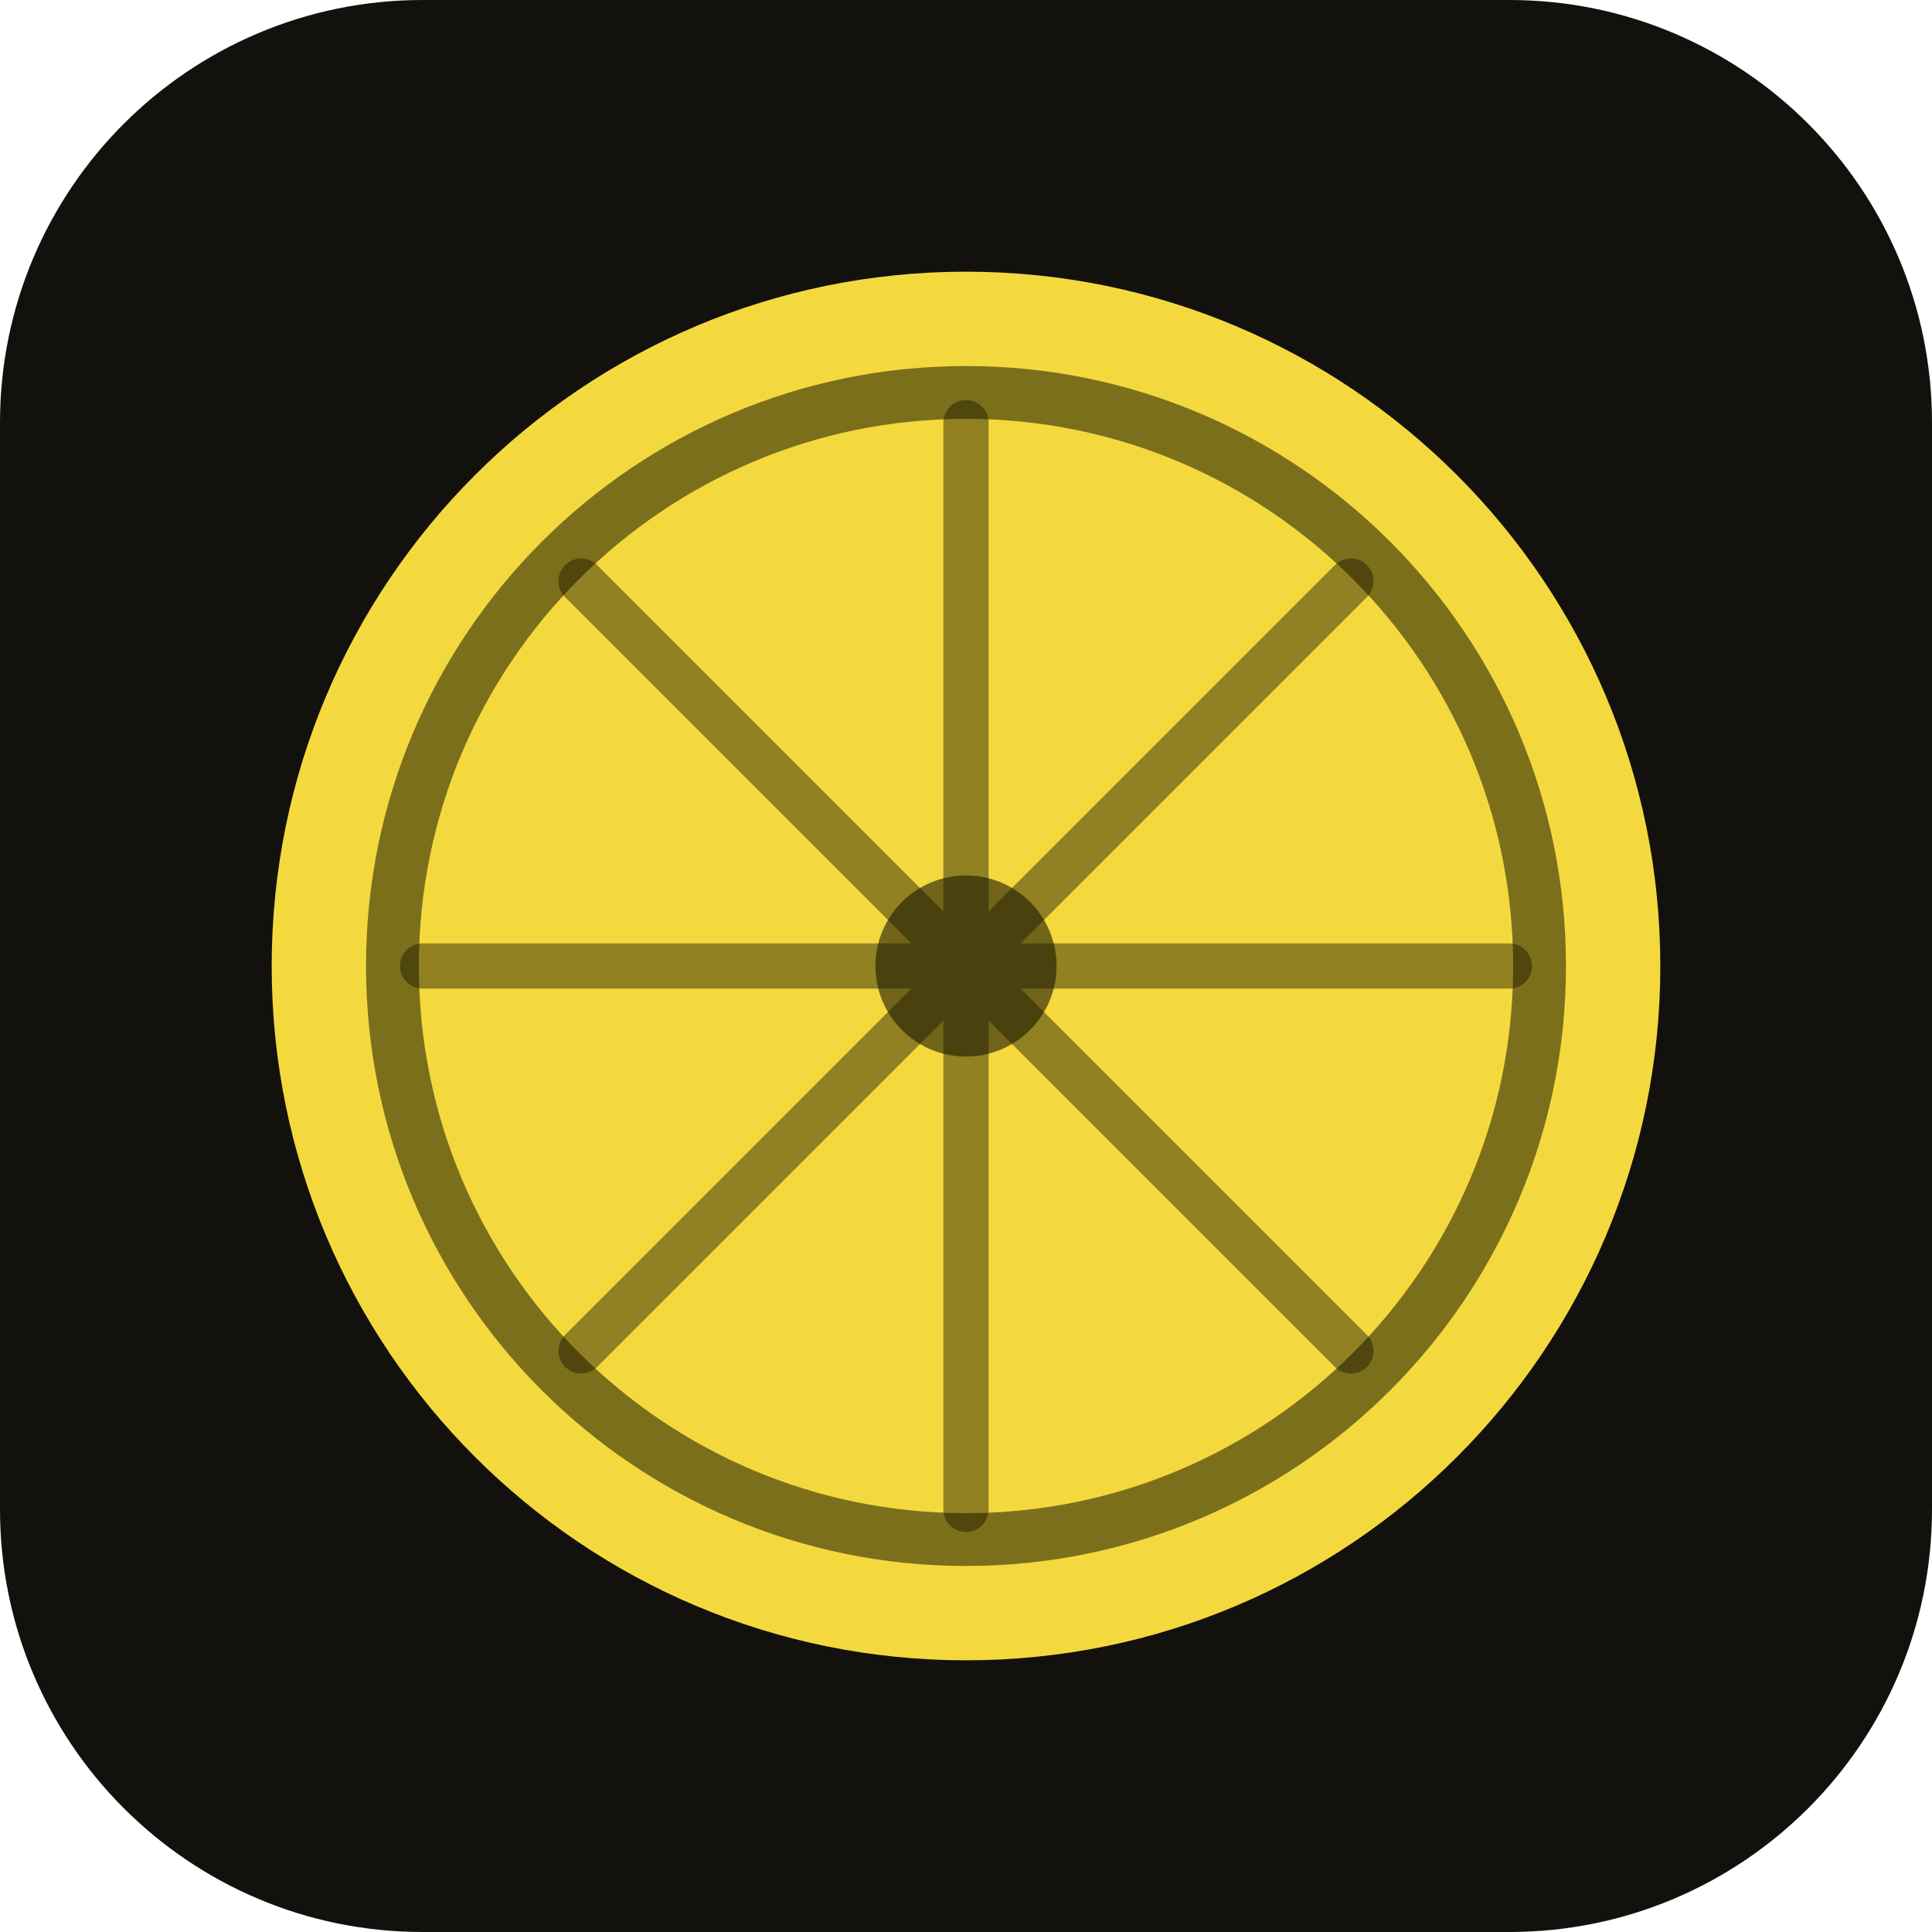
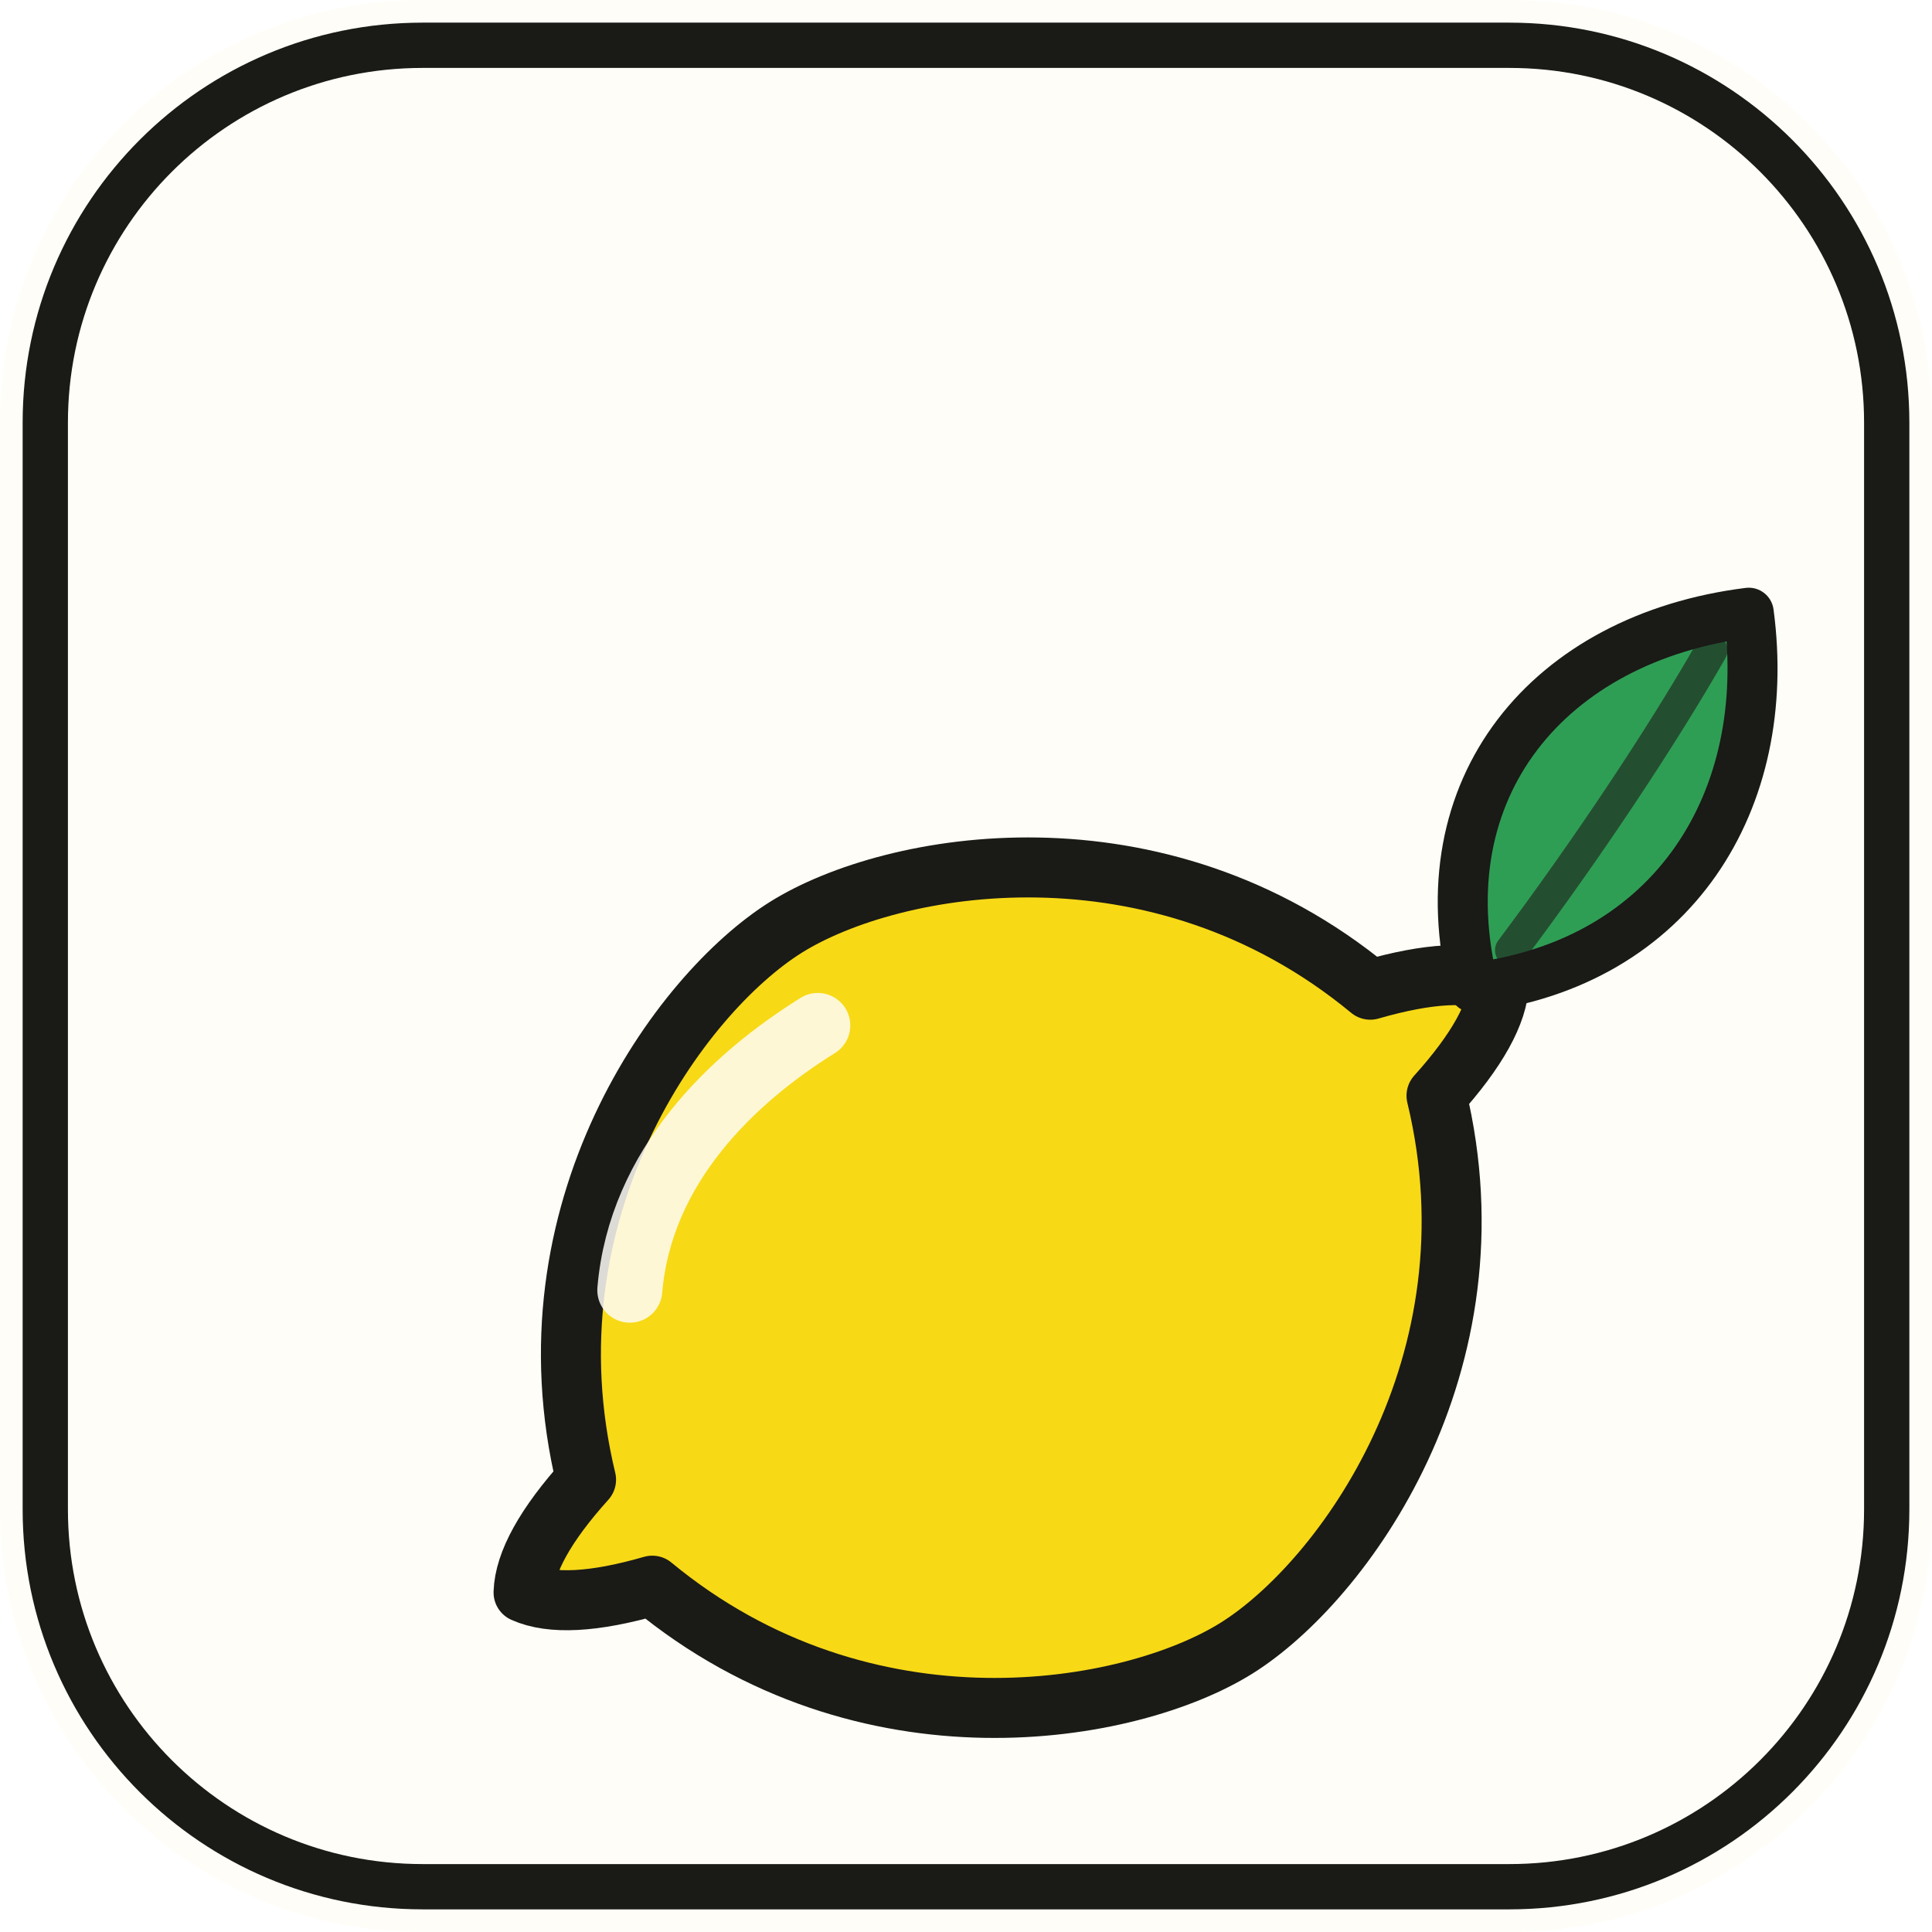
<svg xmlns="http://www.w3.org/2000/svg" viewBox="0 0 256 256">
-   <rect width="256" height="256" rx="56" fill="#12110e" />
-   <circle cx="128" cy="128" r="92" fill="#f4d93e" />
-   <circle cx="128" cy="128" r="76" fill="none" stroke="#1a1700" stroke-width="7" opacity=".55" />
-   <g stroke="#1a1700" stroke-width="6" opacity=".45" stroke-linecap="round">
-     <path d="M128 56v144M56 128h144M77 77l102 102M179 77L77 179" />
-   </g>
-   <circle cx="128" cy="128" r="12" fill="#1a1700" opacity=".6" />
+   <rect width="256" height="256" rx="56" fill="#fffdf7" />
+   <rect x="6" y="6" width="244" height="244" rx="50" fill="none" stroke="#1a1a17" stroke-width="6" />
+   <svg x="28" y="58" width="212" height="212" viewBox="0 0 64 64">
+     <path d="M 12.49 46.19 Q 12.55 44.39 14.99 41.68 C 12.39 30.92 18.75 22.23 22.99 19.58 C 27.23 16.93 37.83 15.03 46.36 22.08 Q 49.86 21.07 51.51 21.81 Q 51.45 23.61 49.01 26.32 C 51.61 37.08 45.25 45.77 41.01 48.42 C 36.77 51.07 26.17 52.97 17.64 45.92 Q 14.14 46.93 12.49 46.19 Z" fill="#f7d916" stroke="#1a1a17" stroke-width="2.4" stroke-linejoin="round" />
+     <path d="M 16.74 34.10 C 17.16 29.12 20.87 25.62 24.26 23.51" fill="none" stroke="#fffdf7" stroke-width="2.6" stroke-linecap="round" opacity=".85" />
+     <path d="M50.5 22C48.5 14 53.5 8 61.5 7C62.5 14.5 58.5 21 50.5 22Z" fill="#2f9e55" stroke="#1a1a17" stroke-width="2" stroke-linejoin="round" />
+     <path d="M52 20.5C55 16.5 58 12 60 8.5" stroke="#1a1a17" stroke-width="1.3" stroke-linecap="round" fill="none" opacity=".6" />
+   </svg>
</svg>
